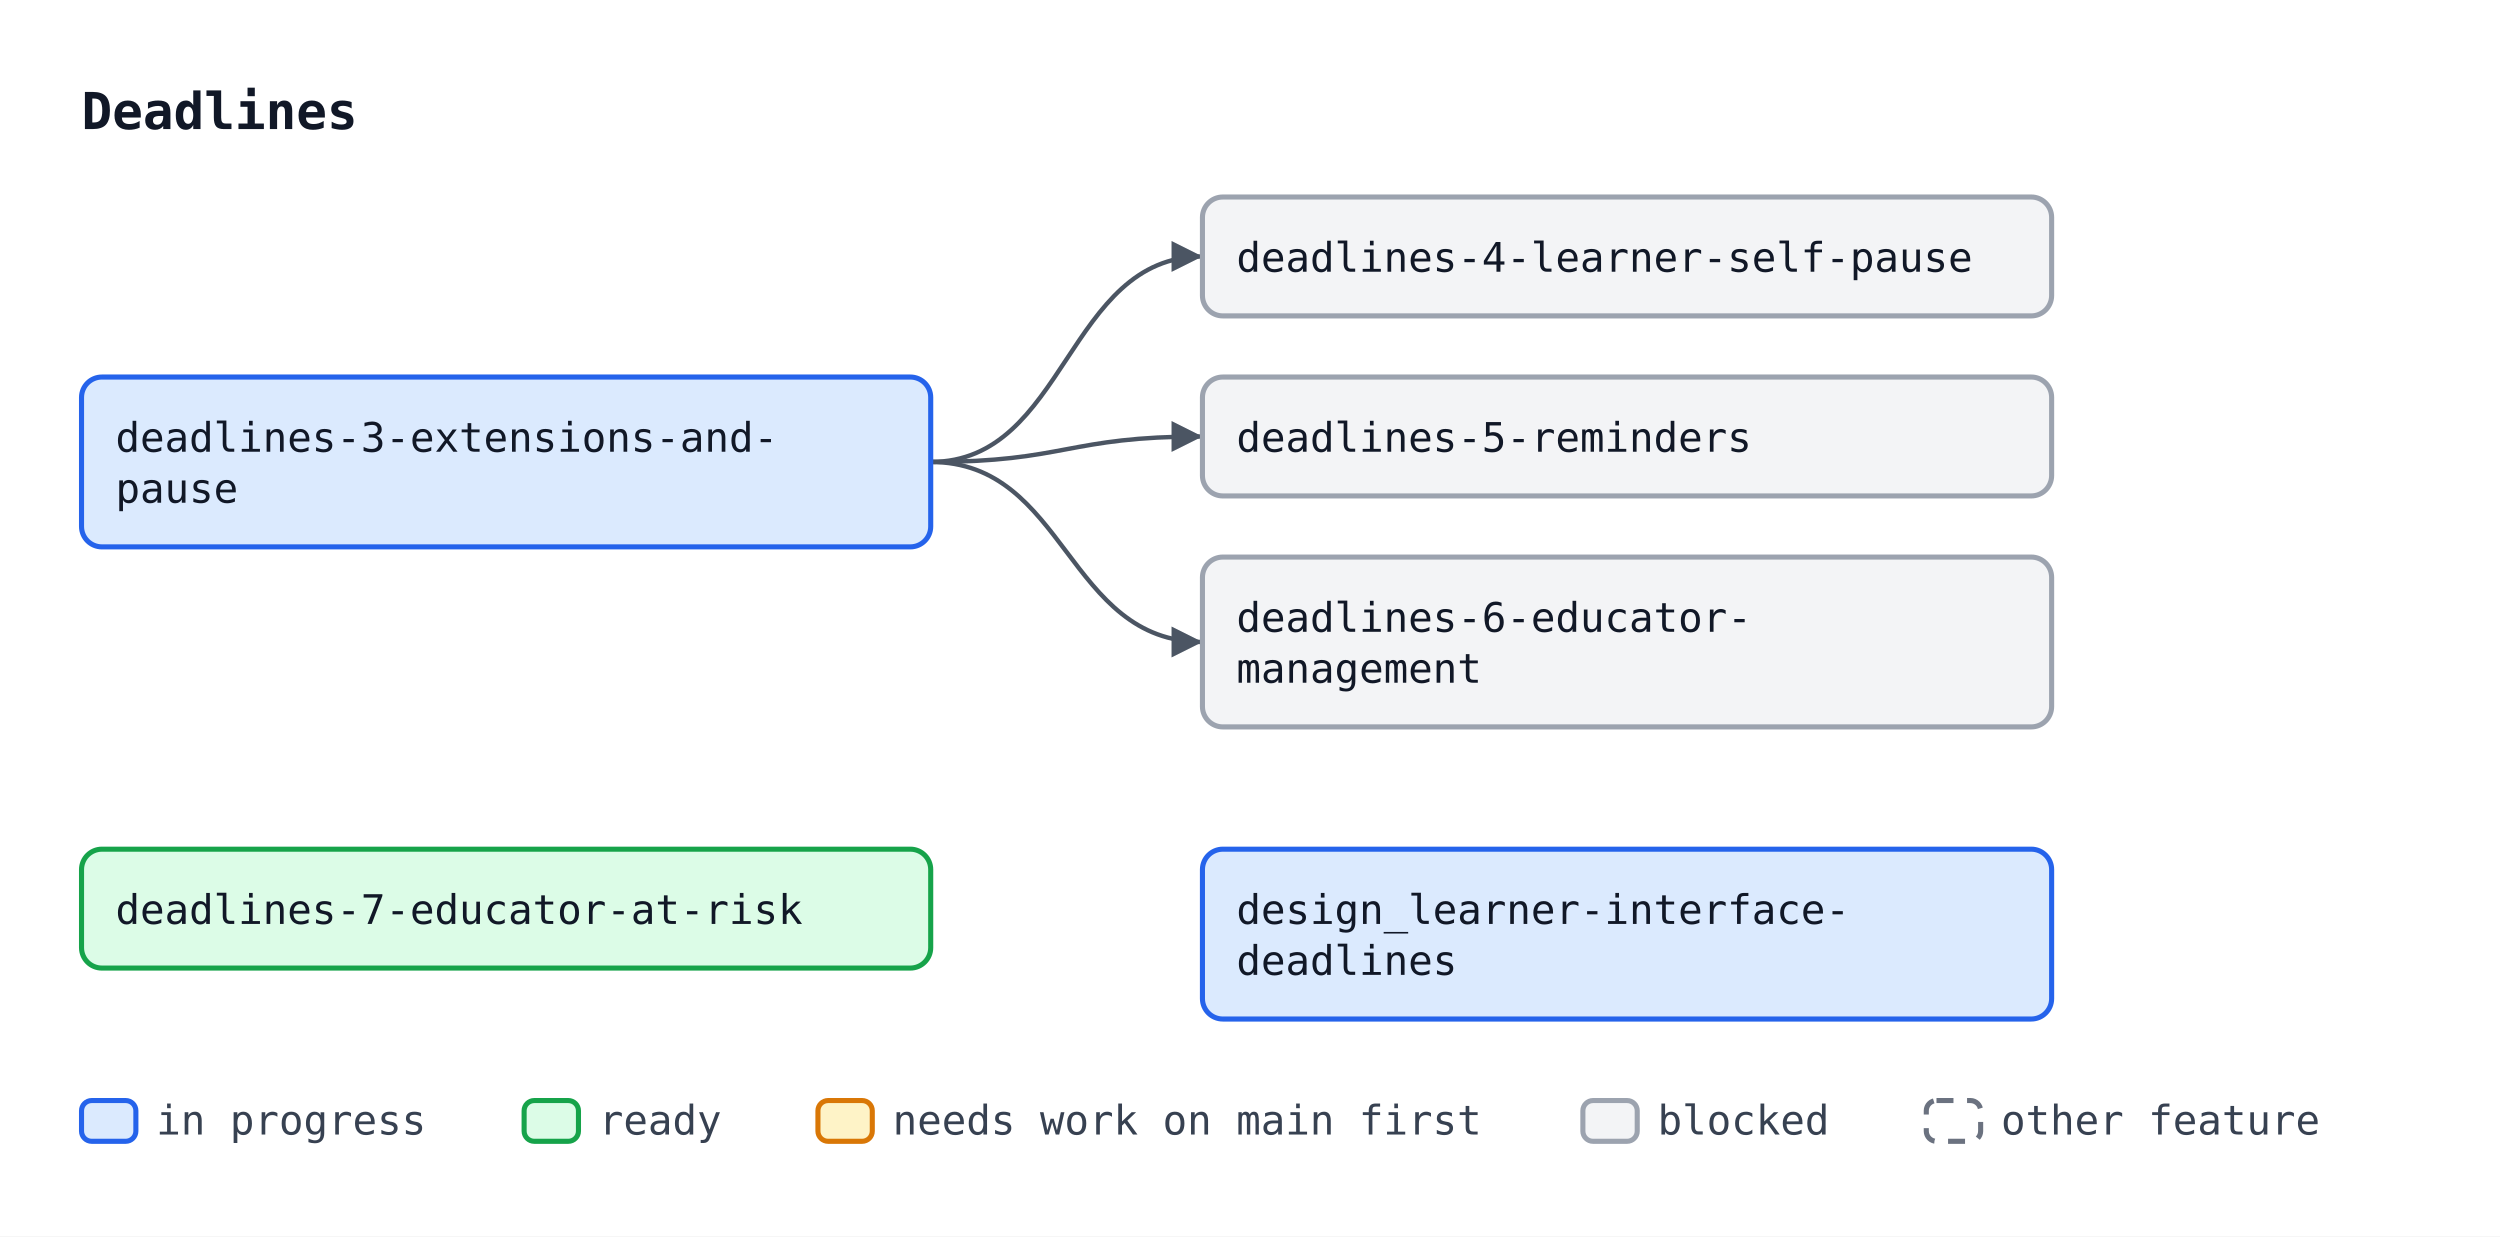
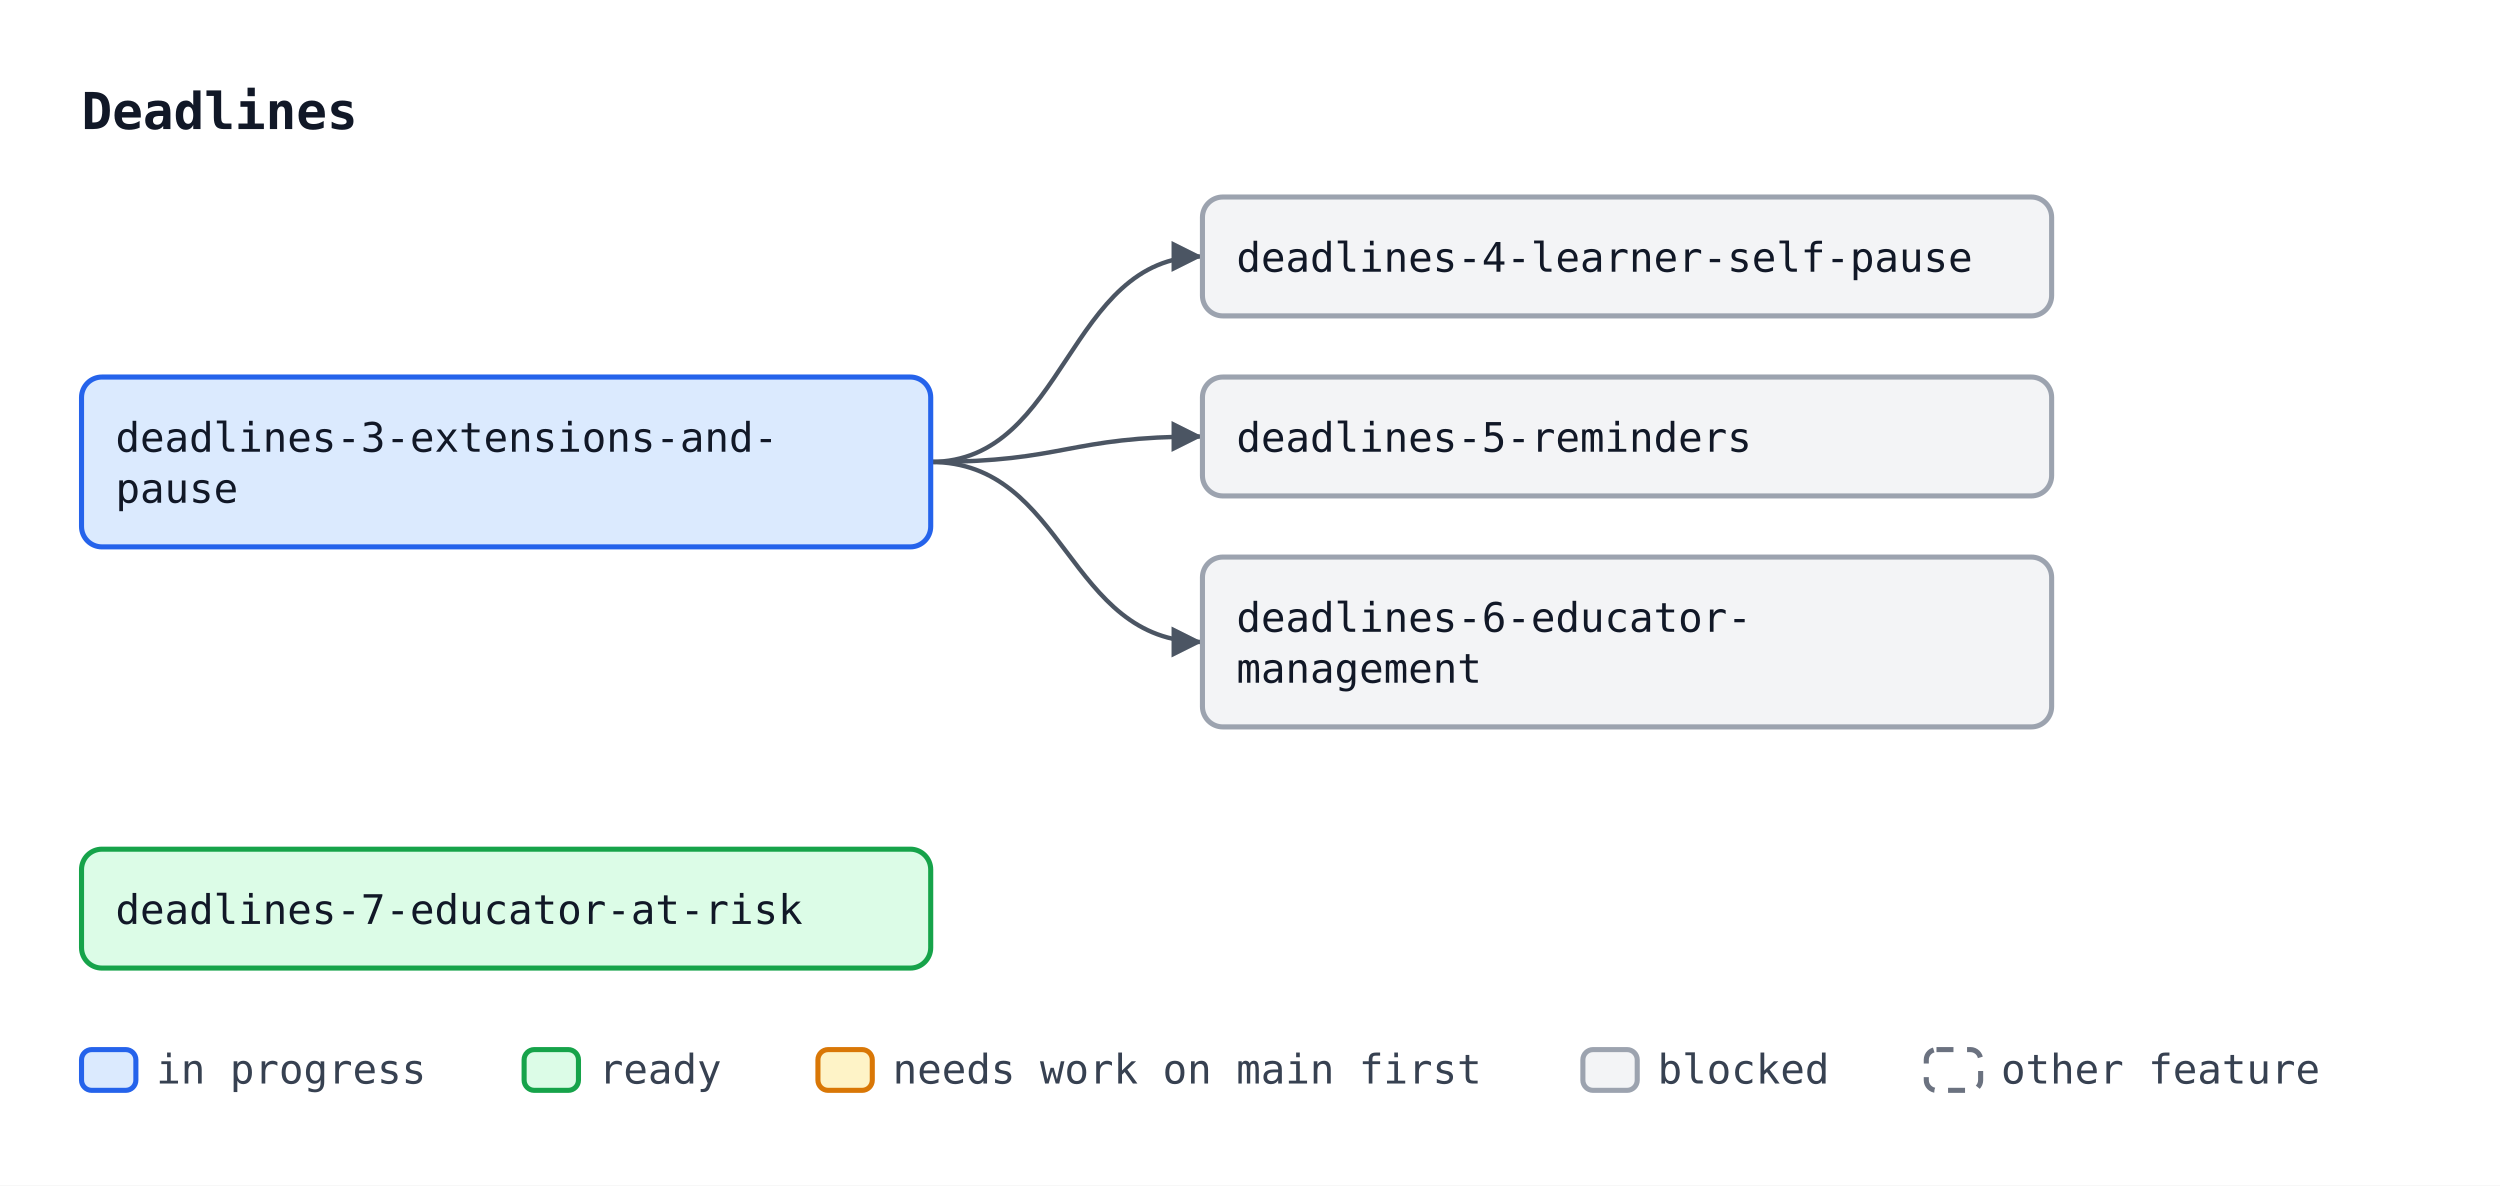
- <svg xmlns="http://www.w3.org/2000/svg" width="736" height="364" viewBox="0 0 736 364" font-family="ui-monospace, SFMono-Regular, Menlo, Consolas, monospace" font-size="12">
+ <svg xmlns="http://www.w3.org/2000/svg" width="736" height="349" viewBox="0 0 736 349" font-family="ui-monospace, SFMono-Regular, Menlo, Consolas, monospace" font-size="12">
  <defs>
    <marker id="arrow" viewBox="0 0 10 10" refX="10" refY="5" markerWidth="7" markerHeight="7" orient="auto-start-reverse">
      <path d="M0,0 L10,5 L0,10 z" fill="#4b5563" />
    </marker>
  </defs>
-   <rect width="736" height="364" fill="#ffffff" />
+   <rect width="736" height="349" fill="#ffffff" />
  <text x="24" y="38" font-size="15" font-weight="bold" fill="#111827">Deadlines</text>
  <path d="M274.0,136.0 C314.0,136.0 314.0,75.5 354.0,75.5" fill="none" stroke="#4b5563" stroke-width="1.3" marker-end="url(#arrow)" />
  <path d="M274.0,136.0 C314.0,136.0 314.0,128.5 354.0,128.5" fill="none" stroke="#4b5563" stroke-width="1.3" marker-end="url(#arrow)" />
  <path d="M274.0,136.0 C314.0,136.0 314.0,189.0 354.0,189.0" fill="none" stroke="#4b5563" stroke-width="1.3" marker-end="url(#arrow)" />
  <rect x="24.0" y="111.0" width="250" height="50" rx="6" fill="#dbeafe" stroke="#2563eb" stroke-width="1.5" />
  <text x="34.0" y="133.0" fill="#111827">deadlines-3-extensions-and-</text>
  <text x="34.0" y="148.0" fill="#111827">pause</text>
  <rect x="354.0" y="58.0" width="250" height="35" rx="6" fill="#f3f4f6" stroke="#9ca3af" stroke-width="1.5" />
  <text x="364.0" y="80.0" fill="#111827">deadlines-4-learner-self-pause</text>
  <rect x="354.0" y="111.0" width="250" height="35" rx="6" fill="#f3f4f6" stroke="#9ca3af" stroke-width="1.5" />
  <text x="364.0" y="133.0" fill="#111827">deadlines-5-reminders</text>
  <rect x="354.0" y="164.0" width="250" height="50" rx="6" fill="#f3f4f6" stroke="#9ca3af" stroke-width="1.5" />
  <text x="364.0" y="186.0" fill="#111827">deadlines-6-educator-</text>
  <text x="364.0" y="201.0" fill="#111827">management</text>
  <rect x="24.0" y="250.0" width="250" height="35" rx="6" fill="#dcfce7" stroke="#16a34a" stroke-width="1.5" />
  <text x="34.0" y="272.0" fill="#111827">deadlines-7-educator-at-risk</text>
-   <rect x="354.0" y="250.0" width="250" height="50" rx="6" fill="#dbeafe" stroke="#2563eb" stroke-width="1.5" />
-   <text x="364.0" y="272.0" fill="#111827">design_learner-interface-</text>
-   <text x="364.0" y="287.0" fill="#111827">deadlines</text>
-   <rect x="24.0" y="324" width="16" height="12" rx="3" fill="#dbeafe" stroke="#2563eb" stroke-width="1.5" />
-   <text x="46.0" y="334" fill="#374151">in progress</text>
-   <rect x="154.3" y="324" width="16" height="12" rx="3" fill="#dcfce7" stroke="#16a34a" stroke-width="1.5" />
-   <text x="176.3" y="334" fill="#374151">ready</text>
-   <rect x="240.8" y="324" width="16" height="12" rx="3" fill="#fef3c7" stroke="#d97706" stroke-width="1.5" />
-   <text x="262.8" y="334" fill="#374151">needs work on main first</text>
-   <rect x="466.0" y="324" width="16" height="12" rx="3" fill="#f3f4f6" stroke="#9ca3af" stroke-width="1.5" />
-   <text x="488.0" y="334" fill="#374151">blocked</text>
-   <rect x="567.1" y="324" width="16" height="12" rx="3" fill="#ffffff" stroke="#6b7280" stroke-width="1.5" stroke-dasharray="5 4" />
-   <text x="589.1" y="334" fill="#374151">other feature</text>
+   <rect x="24.0" y="309" width="16" height="12" rx="3" fill="#dbeafe" stroke="#2563eb" stroke-width="1.5" />
+   <text x="46.0" y="319" fill="#374151">in progress</text>
+   <rect x="154.3" y="309" width="16" height="12" rx="3" fill="#dcfce7" stroke="#16a34a" stroke-width="1.5" />
+   <text x="176.3" y="319" fill="#374151">ready</text>
+   <rect x="240.8" y="309" width="16" height="12" rx="3" fill="#fef3c7" stroke="#d97706" stroke-width="1.5" />
+   <text x="262.8" y="319" fill="#374151">needs work on main first</text>
+   <rect x="466.0" y="309" width="16" height="12" rx="3" fill="#f3f4f6" stroke="#9ca3af" stroke-width="1.5" />
+   <text x="488.0" y="319" fill="#374151">blocked</text>
+   <rect x="567.1" y="309" width="16" height="12" rx="3" fill="#ffffff" stroke="#6b7280" stroke-width="1.5" stroke-dasharray="5 4" />
+   <text x="589.1" y="319" fill="#374151">other feature</text>
</svg>
